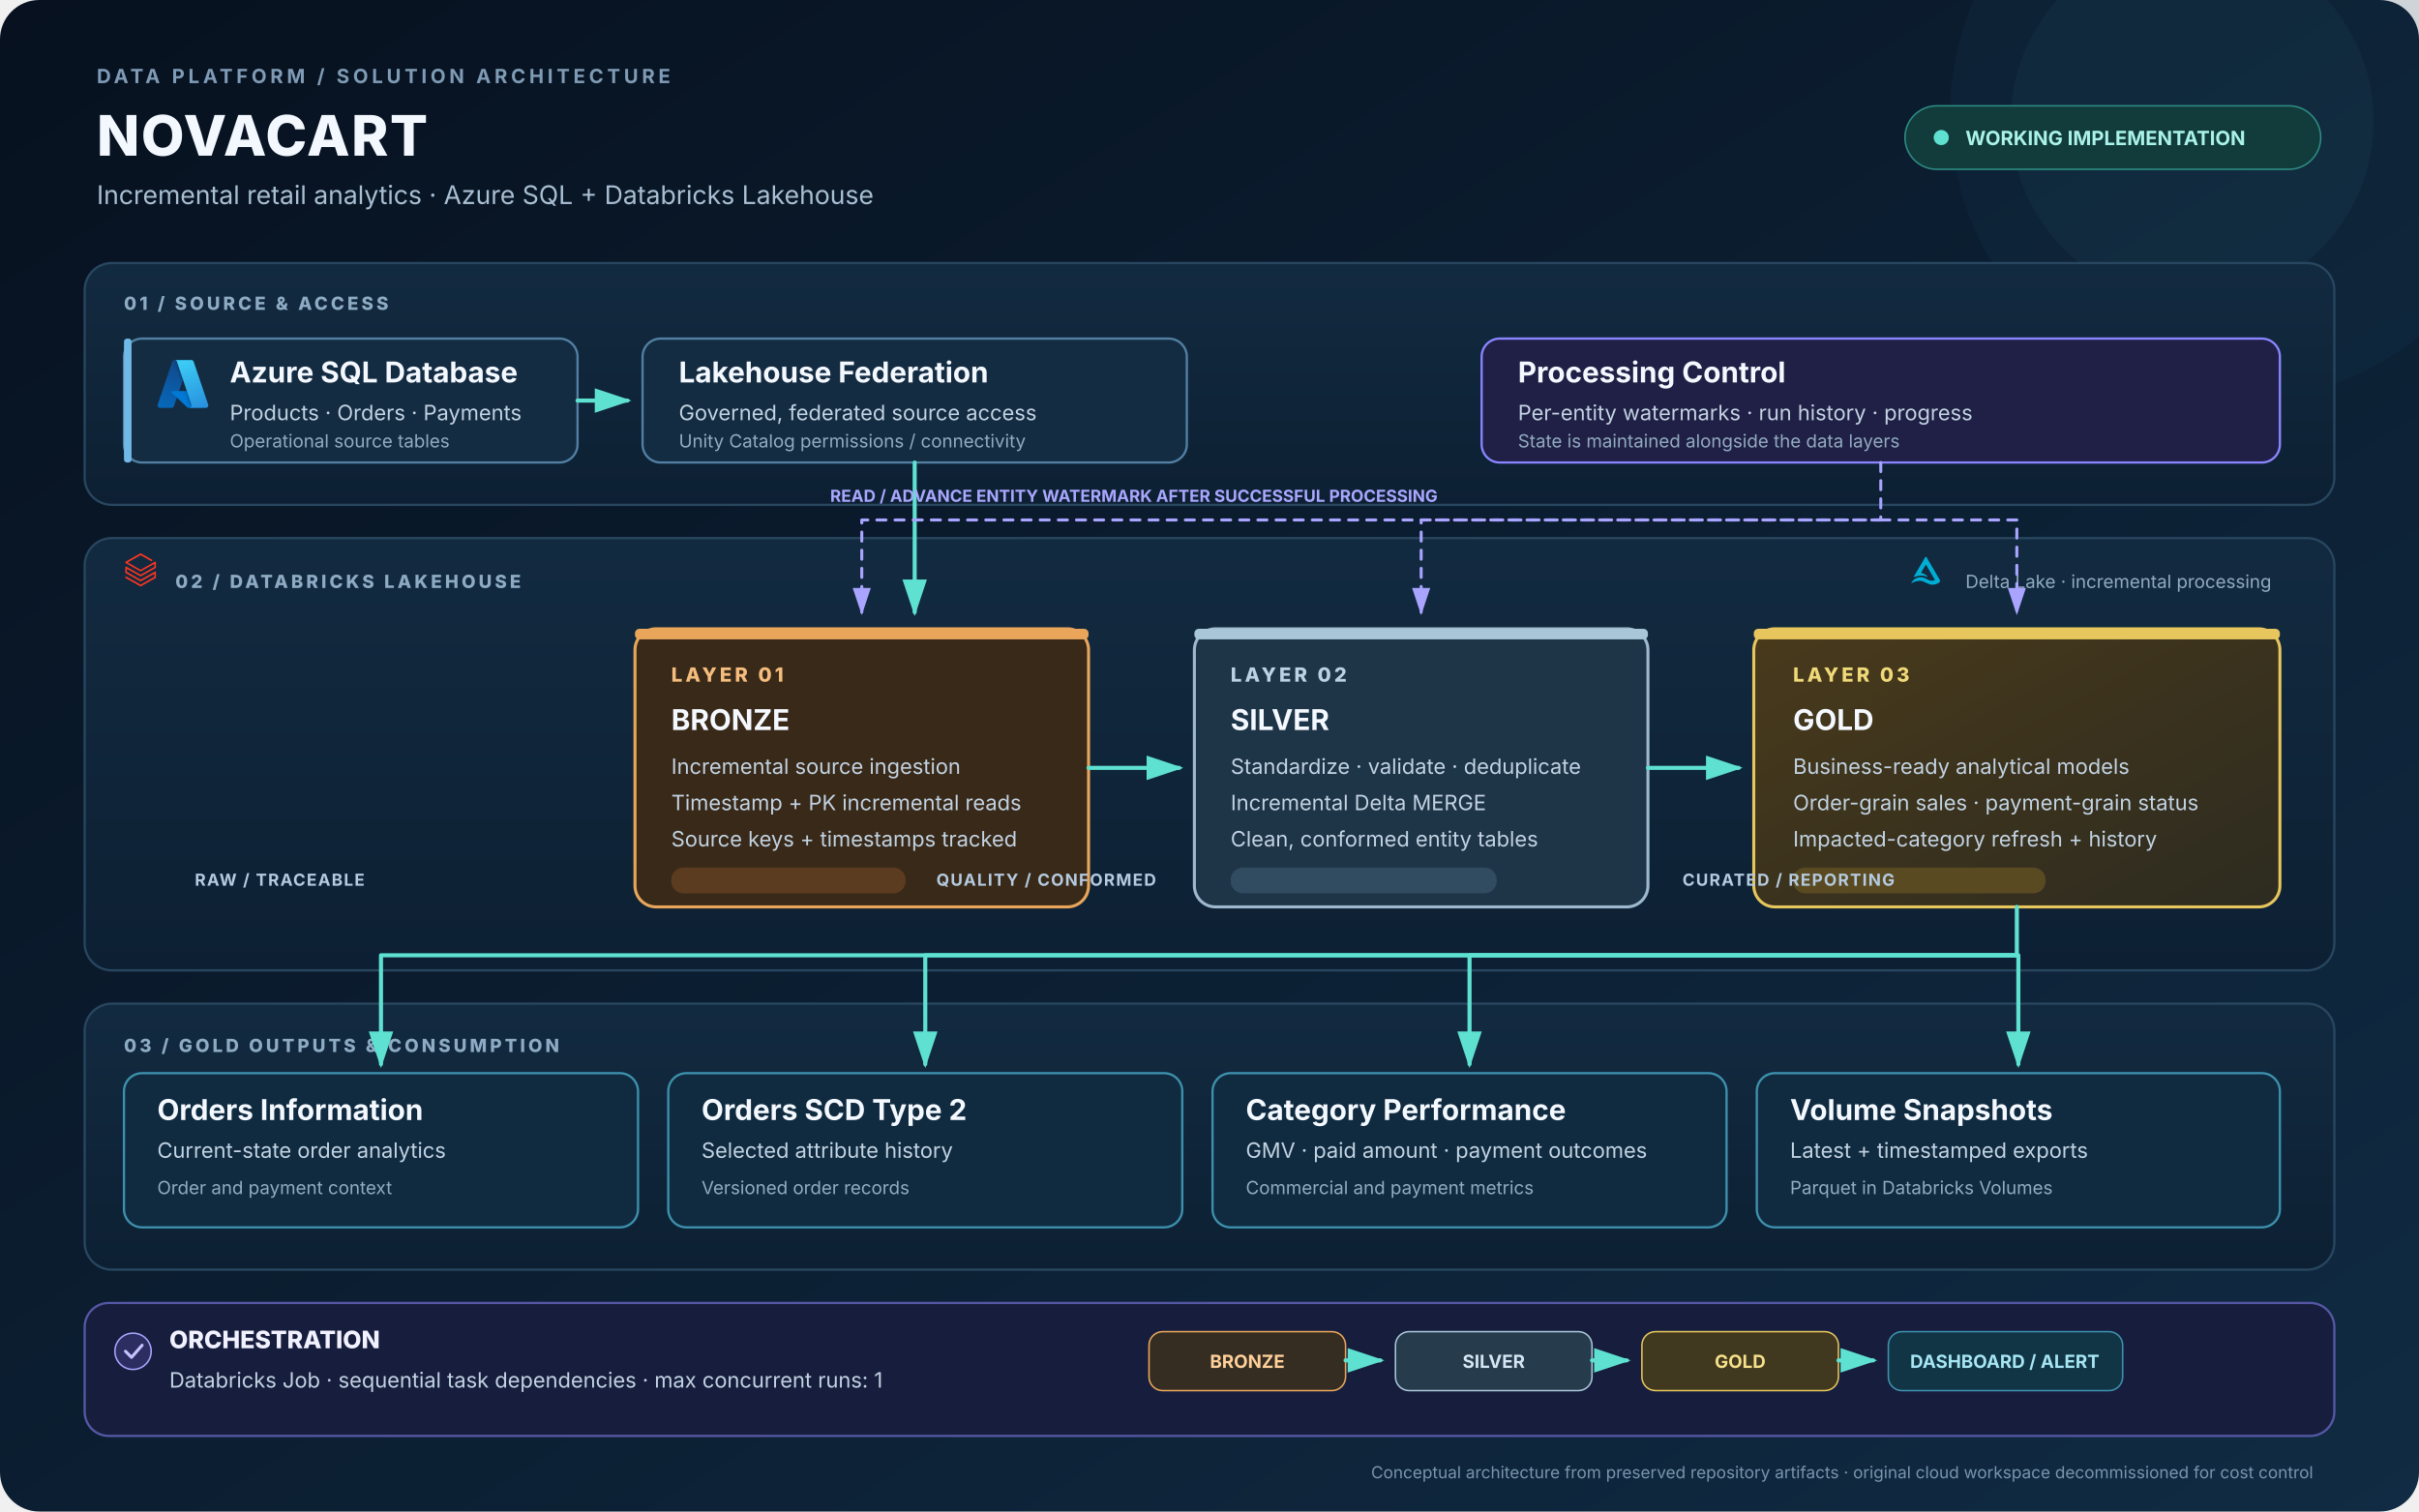
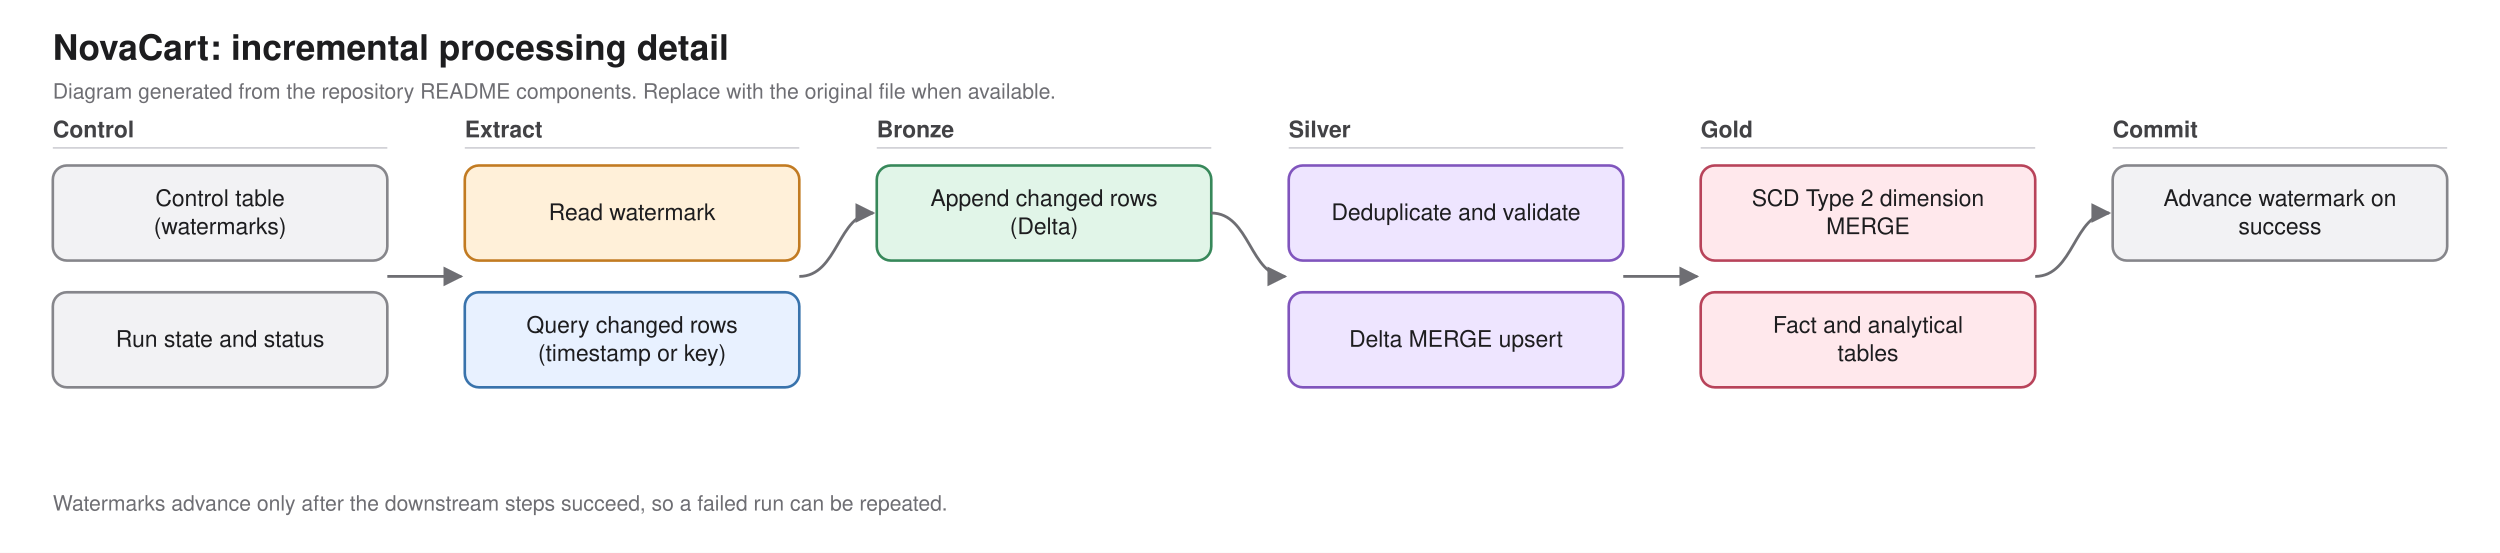
- <svg xmlns="http://www.w3.org/2000/svg" width="1600" height="1000" viewBox="0 0 1600 1000" role="img" aria-labelledby="title desc">
+ <svg xmlns="http://www.w3.org/2000/svg" viewBox="0 0 1420 314" width="1420" height="314" role="img" aria-labelledby="t d">
  <defs>
-     <linearGradient id="bg" x1="0" y1="0" x2="1" y2="1">
-       <stop offset="0" stop-color="#07111f" />
-       <stop offset="1" stop-color="#102b43" />
-     </linearGradient>
-     <linearGradient id="panel" x1="0" y1="0" x2="0" y2="1">
-       <stop offset="0" stop-color="#122a40" />
-       <stop offset="1" stop-color="#0d2033" />
-     </linearGradient>
-     <linearGradient id="goldPanel" x1="0" y1="0" x2="1" y2="1">
-       <stop offset="0" stop-color="#493a1b" />
-       <stop offset="1" stop-color="#2d2b20" />
-     </linearGradient>
-     <marker id="arrow" markerWidth="10" markerHeight="10" refX="8" refY="3" orient="auto">
-       <path d="M0,0 L0,6 L9,3 z" fill="#5ee1d0" />
+     <marker id="a" viewBox="0 0 10 10" refX="9" refY="5" markerWidth="7" markerHeight="7" orient="auto">
+       <path d="M0 0L10 5L0 10z" fill="#6e6e73" />
    </marker>
-     <marker id="arrowPurple" markerWidth="10" markerHeight="10" refX="8" refY="3" orient="auto">
-       <path d="M0,0 L0,6 L9,3 z" fill="#a8a4ff" />
-     </marker>
-     <style>
-     text{font-family:Inter,Segoe UI,Arial,sans-serif}.eyebrow{font-size:13px;font-weight:700;letter-spacing:2.4px;fill:#7f9bb5}.title{font-size:37px;font-weight:800;letter-spacing:1px;fill:#f3f8ff}.subtitle{font-size:17px;fill:#a9bfd3}.panel{fill:url(#panel);stroke:#28465f;stroke-width:1.5}.source{fill:#142c42;stroke:#5280a3;stroke-width:1.5}.control{fill:#201f45;stroke:#8985ff;stroke-width:1.5}.bronze{fill:#392919;stroke:#e9a65b;stroke-width:2}.silver{fill:#1e3447;stroke:#9eb9ce;stroke-width:2}.gold{fill:url(#goldPanel);stroke:#e6c65d;stroke-width:2}.output{fill:#102b40;stroke:#3d91ad;stroke-width:1.5}.stage{font-size:12px;font-weight:800;letter-spacing:2px;fill:#8eabc4}.cardTitle{font-size:19px;font-weight:750;fill:#f4f8ff}.body{font-size:14px;fill:#c2d3e2}.muted{font-size:12px;fill:#91abc0}.chip{font-size:11px;font-weight:700;letter-spacing:.8px;fill:#b5cbe0}.line{fill:none;stroke:#5ee1d0;stroke-width:2.7;stroke-linecap:round;stroke-linejoin:round;marker-end:url(#arrow)}.controlLine{fill:none;stroke:#a8a4ff;stroke-width:2;stroke-dasharray:6 6;stroke-linecap:round;stroke-linejoin:round;marker-end:url(#arrowPurple)}.rule{stroke:#29465e;stroke-width:1}
-   </style>
  </defs>
-   <rect width="1600" height="1000" rx="26" fill="url(#bg)" />
-   <circle cx="1480" cy="75" r="190" fill="#17415a" opacity=".16" />
-   <circle cx="1450" cy="80" r="120" fill="#347b87" opacity=".08" />
-   <text x="64" y="55" class="eyebrow">DATA PLATFORM / SOLUTION ARCHITECTURE</text>
-   <text x="64" y="103" class="title">NOVACART</text>
-   <text x="64" y="135" class="subtitle">Incremental retail analytics · Azure SQL + Databricks Lakehouse</text>
-   <rect x="1260" y="70" width="275" height="42" rx="21" fill="#123c3c" stroke="#2d8c83" />
-   <circle cx="1284" cy="91" r="5" fill="#5ee1d0" />
-   <text x="1300" y="96" font-size="13" font-weight="700" fill="#aaf3e9">WORKING IMPLEMENTATION</text>
-   <rect x="56" y="174" width="1488" height="160" rx="18" class="panel" />
-   <text x="82" y="205" class="stage">01 / SOURCE &amp; ACCESS</text>
-   <rect x="82" y="224" width="300" height="82" rx="12" class="source" />
-   <rect x="82" y="224" width="5" height="82" rx="2" fill="#70b8e6" />
-   <svg x="104" y="237" width="34" height="34" viewBox="0 0 128 128" preserveAspectRatio="xMidYMid meet">
-     <defs>
-       <linearGradient id="azure-original-a" x1="60.919" y1="9.602" x2="18.667" y2="134.423" gradientUnits="userSpaceOnUse">
-         <stop stop-color="#114A8B" />
-         <stop offset="1" stop-color="#0669BC" />
-       </linearGradient>
-       <linearGradient id="azure-original-b" x1="74.117" y1="67.772" x2="64.344" y2="71.076" gradientUnits="userSpaceOnUse">
-         <stop stop-opacity=".3" />
-         <stop offset=".071" stop-opacity=".2" />
-         <stop offset=".321" stop-opacity=".1" />
-         <stop offset=".623" stop-opacity=".05" />
-         <stop offset="1" stop-opacity="0" />
-       </linearGradient>
-       <linearGradient id="azure-original-c" x1="68.742" y1="5.961" x2="115.122" y2="129.525" gradientUnits="userSpaceOnUse">
-         <stop stop-color="#3CCBF4" />
-         <stop offset="1" stop-color="#2892DF" />
-       </linearGradient>
-     </defs>
-     <path d="M46.09.002h40.685L44.541 125.137a6.485 6.485 0 01-6.146 4.413H6.733a6.482 6.482 0 01-5.262-2.699 6.474 6.474 0 01-.876-5.848L39.944 4.414A6.488 6.488 0 0146.09 0z" fill="url(#azure-original-a)" transform="translate(.587 4.468) scale(.91904)" />
-     <path d="M97.28 81.607H37.987a2.743 2.743 0 00-1.874 4.751l38.1 35.562a5.991 5.991 0 004.087 1.61h33.574z" fill="#0078d4" />
-     <path d="M46.09.002A6.434 6.434 0 0039.93 4.5L.644 120.897a6.469 6.469 0 006.106 8.653h32.48a6.942 6.942 0 005.328-4.531l7.834-23.089 27.985 26.101a6.618 6.618 0 004.165 1.519h36.396l-15.963-45.616-46.533.011L86.922.002z" fill="url(#azure-original-b)" transform="translate(.587 4.468) scale(.91904)" />
-     <path d="M98.055 4.408A6.476 6.476 0 0091.917.002H46.575a6.478 6.478 0 016.137 4.406l39.35 116.594a6.476 6.476 0 01-6.137 8.55h45.344a6.48 6.48 0 006.136-8.55z" fill="url(#azure-original-c)" transform="translate(.587 4.468) scale(.91904)" />
-   </svg>
-   <text x="152" y="253" class="cardTitle">Azure SQL Database</text>
-   <text x="152" y="278" class="body">Products · Orders · Payments</text>
-   <text x="152" y="296" class="muted">Operational source tables</text>
-   <path d="M382 265 H415" class="line" />
-   <rect x="425" y="224" width="360" height="82" rx="12" class="source" />
-   <text x="449" y="253" class="cardTitle">Lakehouse Federation</text>
-   <text x="449" y="278" class="body">Governed, federated source access</text>
-   <text x="449" y="296" class="muted">Unity Catalog permissions / connectivity</text>
-   <rect x="980" y="224" width="528" height="82" rx="12" class="control" />
-   <text x="1004" y="253" class="cardTitle">Processing Control</text>
-   <text x="1004" y="278" class="body">Per-entity watermarks · run history · progress</text>
-   <text x="1004" y="296" class="muted">State is maintained alongside the data layers</text>
-   <rect x="56" y="356" width="1488" height="286" rx="18" class="panel" />
-   <path d="M605 306 V405" class="line" />
-   <svg x="82" y="366" width="22" height="22" viewBox="0 0 24 24" aria-label="Databricks logo">
-     <path fill="#FF3621" d="M.95 14.184L12 20.403l9.919-5.55v2.21L12 22.662l-10.484-5.96-.565.308v.77L12 24l11.05-6.218v-4.317l-.515-.309L12 19.118l-9.867-5.653v-2.21L12 16.805l11.05-6.218V6.32l-.515-.308L12 11.974 2.647 6.681 12 1.388l7.76 4.368.668-.411v-.566L12 0 .95 6.27v.72L12 13.207l9.919-5.55v2.26L12 15.52 1.516 9.56 1 9.868Z" />
-   </svg>
-   <text x="116" y="389" class="stage">02 / DATABRICKS LAKEHOUSE</text>
-   <svg x="1260" y="366" width="28" height="22" viewBox="60 5 75 70" preserveAspectRatio="xMidYMid meet">
-     <path d="M126.217 60.953L98.361 13.347c-.629-1.074-2.166-1.074-2.776 0L71.911 53.808c-.407.703.333 1.536 1.073 1.185.315-.148.666-.296 1.055-.426v.019s.648-.259 1.74-.592l3.72-1.018c3.35-.777 7.719-1.407 11.68-.74 3.628.611 6.164 1.573 8.015 2.536.851.444 1.647-.666.962-1.333-2.647-2.573-6.719-5.664-12.901-6.978-.278-.056-.407-.37-.259-.592l9.31-15.937a.8.8 0 0 1 1.37 0l17.769 30.411a1.18 1.18 0 0 1-.648 1.703c-1.388.463-3.054.814-4.923.814-1.185 0-2.388-.148-3.573-.426 0 0-3.443-.537-8.051-3.295s-13.493-6.256-23.47-.574c-4.257 2.739-7.089 6.46-8.57 8.81-.241.37.166.814.555.592 3.424-1.832 12.66-6.145 20.99-4.609 4.942.925 10.606 4.664 16.473 6.793 9.718 3.609 19.268-2.425 19.287-2.443.999-.666 1.592-1.166 1.703-1.259l.129-.111c1.537-1.333 1.907-3.591.87-5.386z" fill="#00add4" />
-   </svg>
-   <text x="1300" y="389" class="muted">Delta Lake · incremental processing</text>
-   <rect x="420" y="416" width="300" height="184" rx="14" class="bronze" />
-   <rect x="420" y="416" width="300" height="7" rx="3" fill="#e9a65b" />
-   <text x="444" y="451" font-size="13" font-weight="800" letter-spacing="2" fill="#f5bd7d">LAYER 01</text>
-   <text x="444" y="483" class="cardTitle">BRONZE</text>
-   <text x="444" y="512" class="body">Incremental source ingestion</text>
-   <text x="444" y="536" class="body">Timestamp + PK incremental reads</text>
-   <text x="444" y="560" class="body">Source keys + timestamps tracked</text>
-   <rect x="444" y="574" width="155" height="17" rx="8" fill="#5b3c20" />
-   <text x="185" y="586" text-anchor="middle" class="chip">RAW / TRACEABLE</text>
-   <path d="M720 508 H780" class="line" />
-   <rect x="790" y="416" width="300" height="184" rx="14" class="silver" />
-   <rect x="790" y="416" width="300" height="7" rx="3" fill="#a9c6d9" />
-   <text x="814" y="451" font-size="13" font-weight="800" letter-spacing="2" fill="#b9d3e3">LAYER 02</text>
-   <text x="814" y="483" class="cardTitle">SILVER</text>
-   <text x="814" y="512" class="body">Standardize · validate · deduplicate</text>
-   <text x="814" y="536" class="body">Incremental Delta MERGE</text>
-   <text x="814" y="560" class="body">Clean, conformed entity tables</text>
-   <rect x="814" y="574" width="176" height="17" rx="8" fill="#314b60" />
-   <text x="692" y="586" text-anchor="middle" class="chip">QUALITY / CONFORMED</text>
-   <path d="M1090 508 H1150" class="line" />
-   <rect x="1160" y="416" width="348" height="184" rx="14" class="gold" />
-   <rect x="1160" y="416" width="348" height="7" rx="3" fill="#e6c65d" />
-   <text x="1186" y="451" font-size="13" font-weight="800" letter-spacing="2" fill="#f0d978">LAYER 03</text>
-   <text x="1186" y="483" class="cardTitle">GOLD</text>
-   <text x="1186" y="512" class="body">Business-ready analytical models</text>
-   <text x="1186" y="536" class="body">Order-grain sales · payment-grain status</text>
-   <text x="1186" y="560" class="body">Impacted-category refresh + history</text>
-   <rect x="1186" y="574" width="167" height="17" rx="8" fill="#5a4a22" />
-   <text x="1183" y="586" text-anchor="middle" class="chip">CURATED / REPORTING</text>
-   <path d="M1244 306 V344 H570 V405" class="controlLine" />
-   <path d="M1244 344 H940 V405" class="controlLine" />
-   <path d="M1244 344 H1334 V405" class="controlLine" />
-   <text x="750" y="332" text-anchor="middle" font-size="11" font-weight="700" fill="#aaa7ff">READ / ADVANCE ENTITY WATERMARK AFTER SUCCESSFUL PROCESSING</text>
-   <rect x="56" y="664" width="1488" height="176" rx="18" class="panel" />
-   <text x="82" y="696" class="stage">03 / GOLD OUTPUTS &amp; CONSUMPTION</text>
-   <path d="M1334 600 V632 H252 V704" class="line" />
-   <path d="M1334 632 H612 V704" class="line" />
-   <path d="M1334 632 H972 V704" class="line" />
-   <path d="M1334 632 H1335 V704" class="line" />
-   <rect x="82" y="710" width="340" height="102" rx="12" class="output" />
-   <text x="104" y="741" class="cardTitle" font-size="17">Orders Information</text>
-   <text x="104" y="766" class="body">Current-state order analytics</text>
-   <text x="104" y="790" class="muted">Order and payment context</text>
-   <rect x="442" y="710" width="340" height="102" rx="12" class="output" />
-   <text x="464" y="741" class="cardTitle" font-size="17">Orders SCD Type 2</text>
-   <text x="464" y="766" class="body">Selected attribute history</text>
-   <text x="464" y="790" class="muted">Versioned order records</text>
-   <rect x="802" y="710" width="340" height="102" rx="12" class="output" />
-   <text x="824" y="741" class="cardTitle" font-size="17">Category Performance</text>
-   <text x="824" y="766" class="body">GMV · paid amount · payment outcomes</text>
-   <text x="824" y="790" class="muted">Commercial and payment metrics</text>
-   <rect x="1162" y="710" width="346" height="102" rx="12" class="output" />
-   <text x="1184" y="741" class="cardTitle" font-size="17">Volume Snapshots</text>
-   <text x="1184" y="766" class="body">Latest + timestamped exports</text>
-   <text x="1184" y="790" class="muted">Parquet in Databricks Volumes</text>
-   <rect x="56" y="862" width="1488" height="88" rx="16" fill="#171e3d" stroke="#5557a4" stroke-width="1.5" />
-   <circle cx="88" cy="894" r="12" fill="#2c2e61" stroke="#a8a4ff" />
-   <path d="M83 894 l4 4 7 -8" fill="none" stroke="#c6c4ff" stroke-width="2" stroke-linecap="round" stroke-linejoin="round" />
-   <text x="112" y="892" font-size="16" font-weight="800" fill="#f2f1ff">ORCHESTRATION</text>
-   <text x="112" y="918" class="body">Databricks Job · sequential task dependencies · max concurrent runs: 1</text>
-   <g transform="translate(760 881)">
-     <rect width="130" height="39" rx="9" fill="#352d22" stroke="#e9a65b" />
-     <text x="65" y="24" text-anchor="middle" font-size="12" font-weight="700" fill="#ffd09a">BRONZE</text>
-     <path d="M130 19 H153" class="line" />
-     <rect x="163" width="130" height="39" rx="9" fill="#263b4c" stroke="#a9c6d9" />
-     <text x="228" y="24" text-anchor="middle" font-size="12" font-weight="700" fill="#d4e6f3">SILVER</text>
-     <path d="M293 19 H316" class="line" />
-     <rect x="326" width="130" height="39" rx="9" fill="#40381f" stroke="#e6c65d" />
-     <text x="391" y="24" text-anchor="middle" font-size="12" font-weight="700" fill="#f6e08a">GOLD</text>
-     <path d="M456 19 H479" class="line" />
-     <rect x="489" width="155" height="39" rx="9" fill="#123545" stroke="#3d91ad" />
-     <text x="566" y="24" text-anchor="middle" font-size="12" font-weight="700" fill="#a6e6f4">DASHBOARD / ALERT</text>
-   </g>
-   <text x="1530" y="978" text-anchor="end" font-size="11" fill="#7895ad">Conceptual architecture from preserved repository artifacts · original cloud workspace decommissioned for cost control</text>
+   <rect width="1420" height="314" fill="#fff" />
+   <text x="30" y="34" font-family="Helvetica,Arial,sans-serif" font-size="20" font-weight="700" fill="#1d1d1f">NovaCart: incremental processing detail</text>
+   <text x="30" y="56" font-family="Helvetica,Arial,sans-serif" font-size="12" fill="#6e6e73">Diagram generated from the repository README components. Replace with the original file when available.</text>
+   <text x="30" y="78" font-family="Helvetica,Arial,sans-serif" font-size="13" font-weight="600" fill="#424245">Control</text>
+   <line x1="30" y1="84" x2="220" y2="84" stroke="#d2d2d7" />
+   <rect x="30" y="94" width="190" height="54" rx="8" fill="#f2f2f4" stroke="#86868b" stroke-width="1.5" />
+   <text x="125.0" y="117.0" text-anchor="middle" font-family="Helvetica,Arial,sans-serif" font-size="13" fill="#1d1d1f">Control table</text>
+   <text x="125.0" y="133.0" text-anchor="middle" font-family="Helvetica,Arial,sans-serif" font-size="13" fill="#1d1d1f">(watermarks)</text>
+   <rect x="30" y="166" width="190" height="54" rx="8" fill="#f2f2f4" stroke="#86868b" stroke-width="1.5" />
+   <text x="125.0" y="197.0" text-anchor="middle" font-family="Helvetica,Arial,sans-serif" font-size="13" fill="#1d1d1f">Run state and status</text>
+   <text x="264" y="78" font-family="Helvetica,Arial,sans-serif" font-size="13" font-weight="600" fill="#424245">Extract</text>
+   <line x1="264" y1="84" x2="454" y2="84" stroke="#d2d2d7" />
+   <rect x="264" y="94" width="190" height="54" rx="8" fill="#fff0d9" stroke="#c27b22" stroke-width="1.5" />
+   <text x="359.0" y="125.0" text-anchor="middle" font-family="Helvetica,Arial,sans-serif" font-size="13" fill="#1d1d1f">Read watermark</text>
+   <rect x="264" y="166" width="190" height="54" rx="8" fill="#e8f1ff" stroke="#3973ac" stroke-width="1.5" />
+   <text x="359.0" y="189.0" text-anchor="middle" font-family="Helvetica,Arial,sans-serif" font-size="13" fill="#1d1d1f">Query changed rows</text>
+   <text x="359.0" y="205.0" text-anchor="middle" font-family="Helvetica,Arial,sans-serif" font-size="13" fill="#1d1d1f">(timestamp or key)</text>
+   <text x="498" y="78" font-family="Helvetica,Arial,sans-serif" font-size="13" font-weight="600" fill="#424245">Bronze</text>
+   <line x1="498" y1="84" x2="688" y2="84" stroke="#d2d2d7" />
+   <rect x="498" y="94" width="190" height="54" rx="8" fill="#e1f5e8" stroke="#37885a" stroke-width="1.5" />
+   <text x="593.0" y="117.0" text-anchor="middle" font-family="Helvetica,Arial,sans-serif" font-size="13" fill="#1d1d1f">Append changed rows</text>
+   <text x="593.0" y="133.0" text-anchor="middle" font-family="Helvetica,Arial,sans-serif" font-size="13" fill="#1d1d1f">(Delta)</text>
+   <text x="732" y="78" font-family="Helvetica,Arial,sans-serif" font-size="13" font-weight="600" fill="#424245">Silver</text>
+   <line x1="732" y1="84" x2="922" y2="84" stroke="#d2d2d7" />
+   <rect x="732" y="94" width="190" height="54" rx="8" fill="#eee5ff" stroke="#8055bd" stroke-width="1.5" />
+   <text x="827.0" y="125.0" text-anchor="middle" font-family="Helvetica,Arial,sans-serif" font-size="13" fill="#1d1d1f">Deduplicate and validate</text>
+   <rect x="732" y="166" width="190" height="54" rx="8" fill="#eee5ff" stroke="#8055bd" stroke-width="1.5" />
+   <text x="827.0" y="197.0" text-anchor="middle" font-family="Helvetica,Arial,sans-serif" font-size="13" fill="#1d1d1f">Delta MERGE upsert</text>
+   <text x="966" y="78" font-family="Helvetica,Arial,sans-serif" font-size="13" font-weight="600" fill="#424245">Gold</text>
+   <line x1="966" y1="84" x2="1156" y2="84" stroke="#d2d2d7" />
+   <rect x="966" y="94" width="190" height="54" rx="8" fill="#ffe8ec" stroke="#b8435a" stroke-width="1.5" />
+   <text x="1061.0" y="117.0" text-anchor="middle" font-family="Helvetica,Arial,sans-serif" font-size="13" fill="#1d1d1f">SCD Type 2 dimension</text>
+   <text x="1061.0" y="133.0" text-anchor="middle" font-family="Helvetica,Arial,sans-serif" font-size="13" fill="#1d1d1f">MERGE</text>
+   <rect x="966" y="166" width="190" height="54" rx="8" fill="#ffe8ec" stroke="#b8435a" stroke-width="1.5" />
+   <text x="1061.0" y="189.0" text-anchor="middle" font-family="Helvetica,Arial,sans-serif" font-size="13" fill="#1d1d1f">Fact and analytical</text>
+   <text x="1061.0" y="205.0" text-anchor="middle" font-family="Helvetica,Arial,sans-serif" font-size="13" fill="#1d1d1f">tables</text>
+   <text x="1200" y="78" font-family="Helvetica,Arial,sans-serif" font-size="13" font-weight="600" fill="#424245">Commit</text>
+   <line x1="1200" y1="84" x2="1390" y2="84" stroke="#d2d2d7" />
+   <rect x="1200" y="94" width="190" height="54" rx="8" fill="#f2f2f4" stroke="#86868b" stroke-width="1.5" />
+   <text x="1295.0" y="117.0" text-anchor="middle" font-family="Helvetica,Arial,sans-serif" font-size="13" fill="#1d1d1f">Advance watermark on</text>
+   <text x="1295.0" y="133.0" text-anchor="middle" font-family="Helvetica,Arial,sans-serif" font-size="13" fill="#1d1d1f">success</text>
+   <path d="M220 157.0 C242.0 157.0 242.0 157.0 262 157.0" fill="none" stroke="#6e6e73" stroke-width="1.6" marker-end="url(#a)" />
+   <path d="M454 157.0 C476.0 157.0 476.0 121.0 496 121.0" fill="none" stroke="#6e6e73" stroke-width="1.6" marker-end="url(#a)" />
+   <path d="M688 121.0 C710.0 121.0 710.0 157.0 730 157.0" fill="none" stroke="#6e6e73" stroke-width="1.6" marker-end="url(#a)" />
+   <path d="M922 157.0 C944.0 157.0 944.0 157.0 964 157.0" fill="none" stroke="#6e6e73" stroke-width="1.6" marker-end="url(#a)" />
+   <path d="M1156 157.0 C1178.0 157.0 1178.0 121.0 1198 121.0" fill="none" stroke="#6e6e73" stroke-width="1.6" marker-end="url(#a)" />
+   <text x="30" y="290" font-family="Helvetica,Arial,sans-serif" font-size="12" fill="#6e6e73">Watermarks advance only after the downstream steps succeed, so a failed run can be repeated.</text>
</svg>
